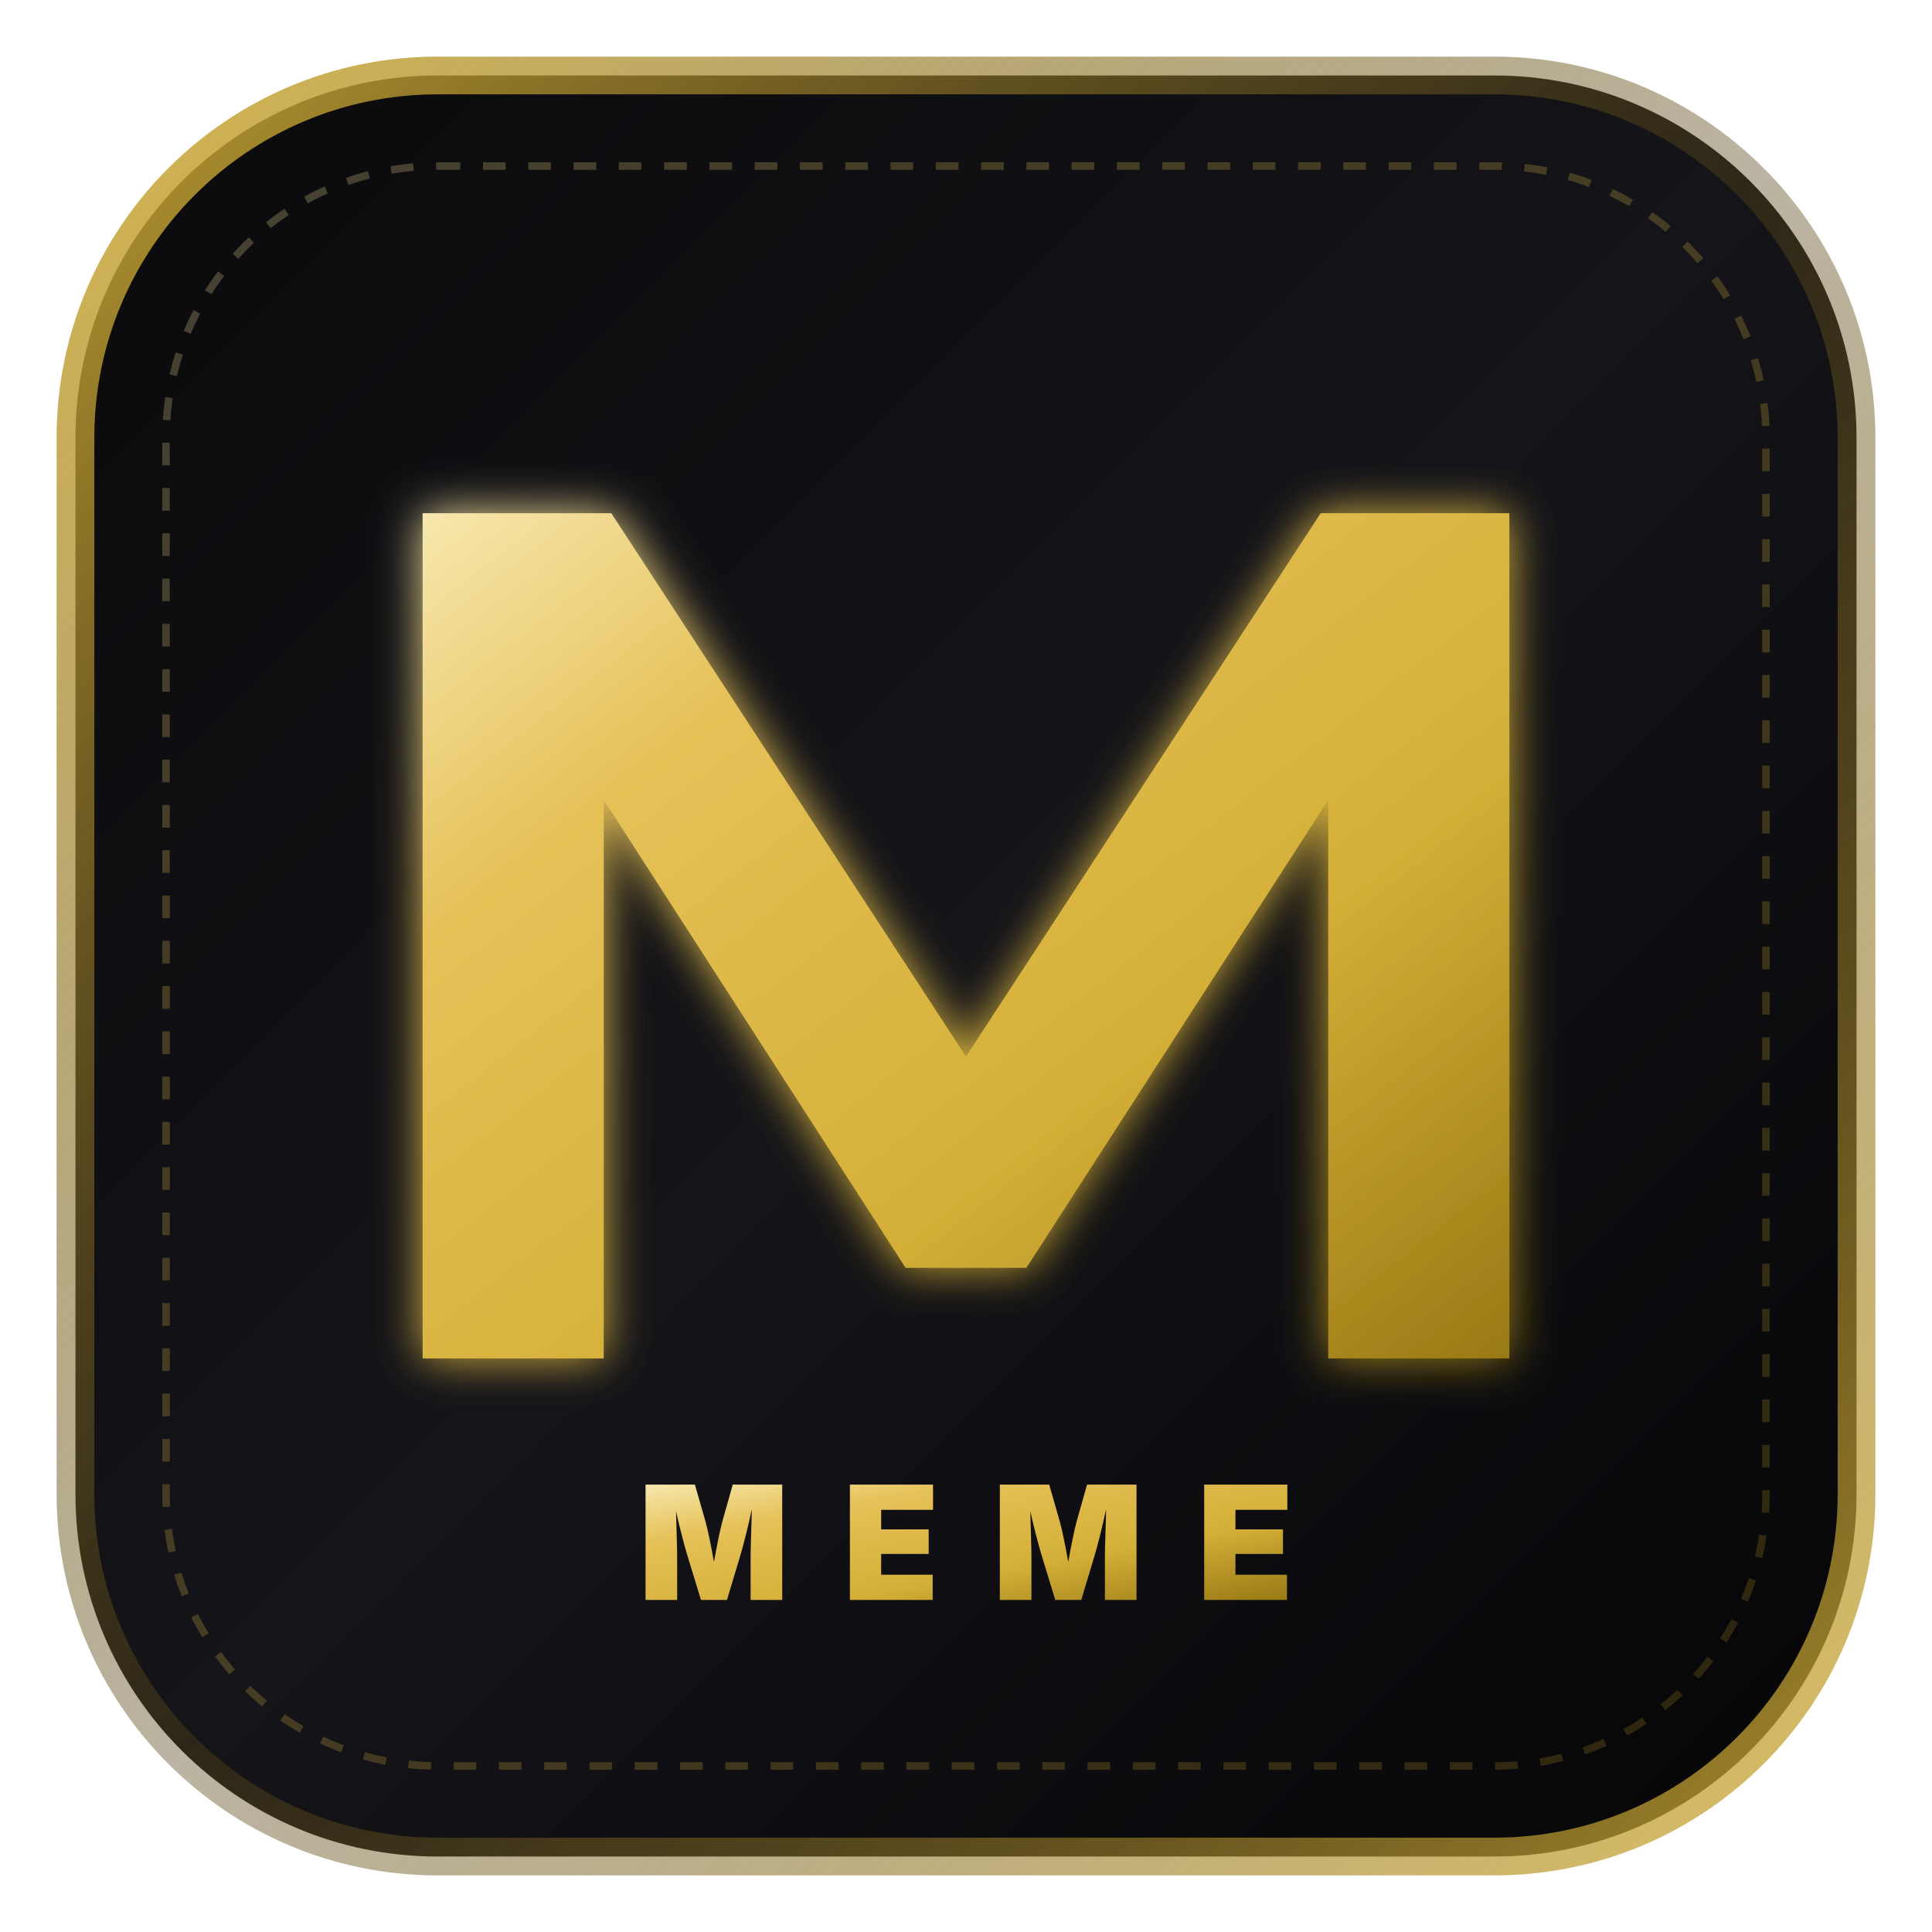
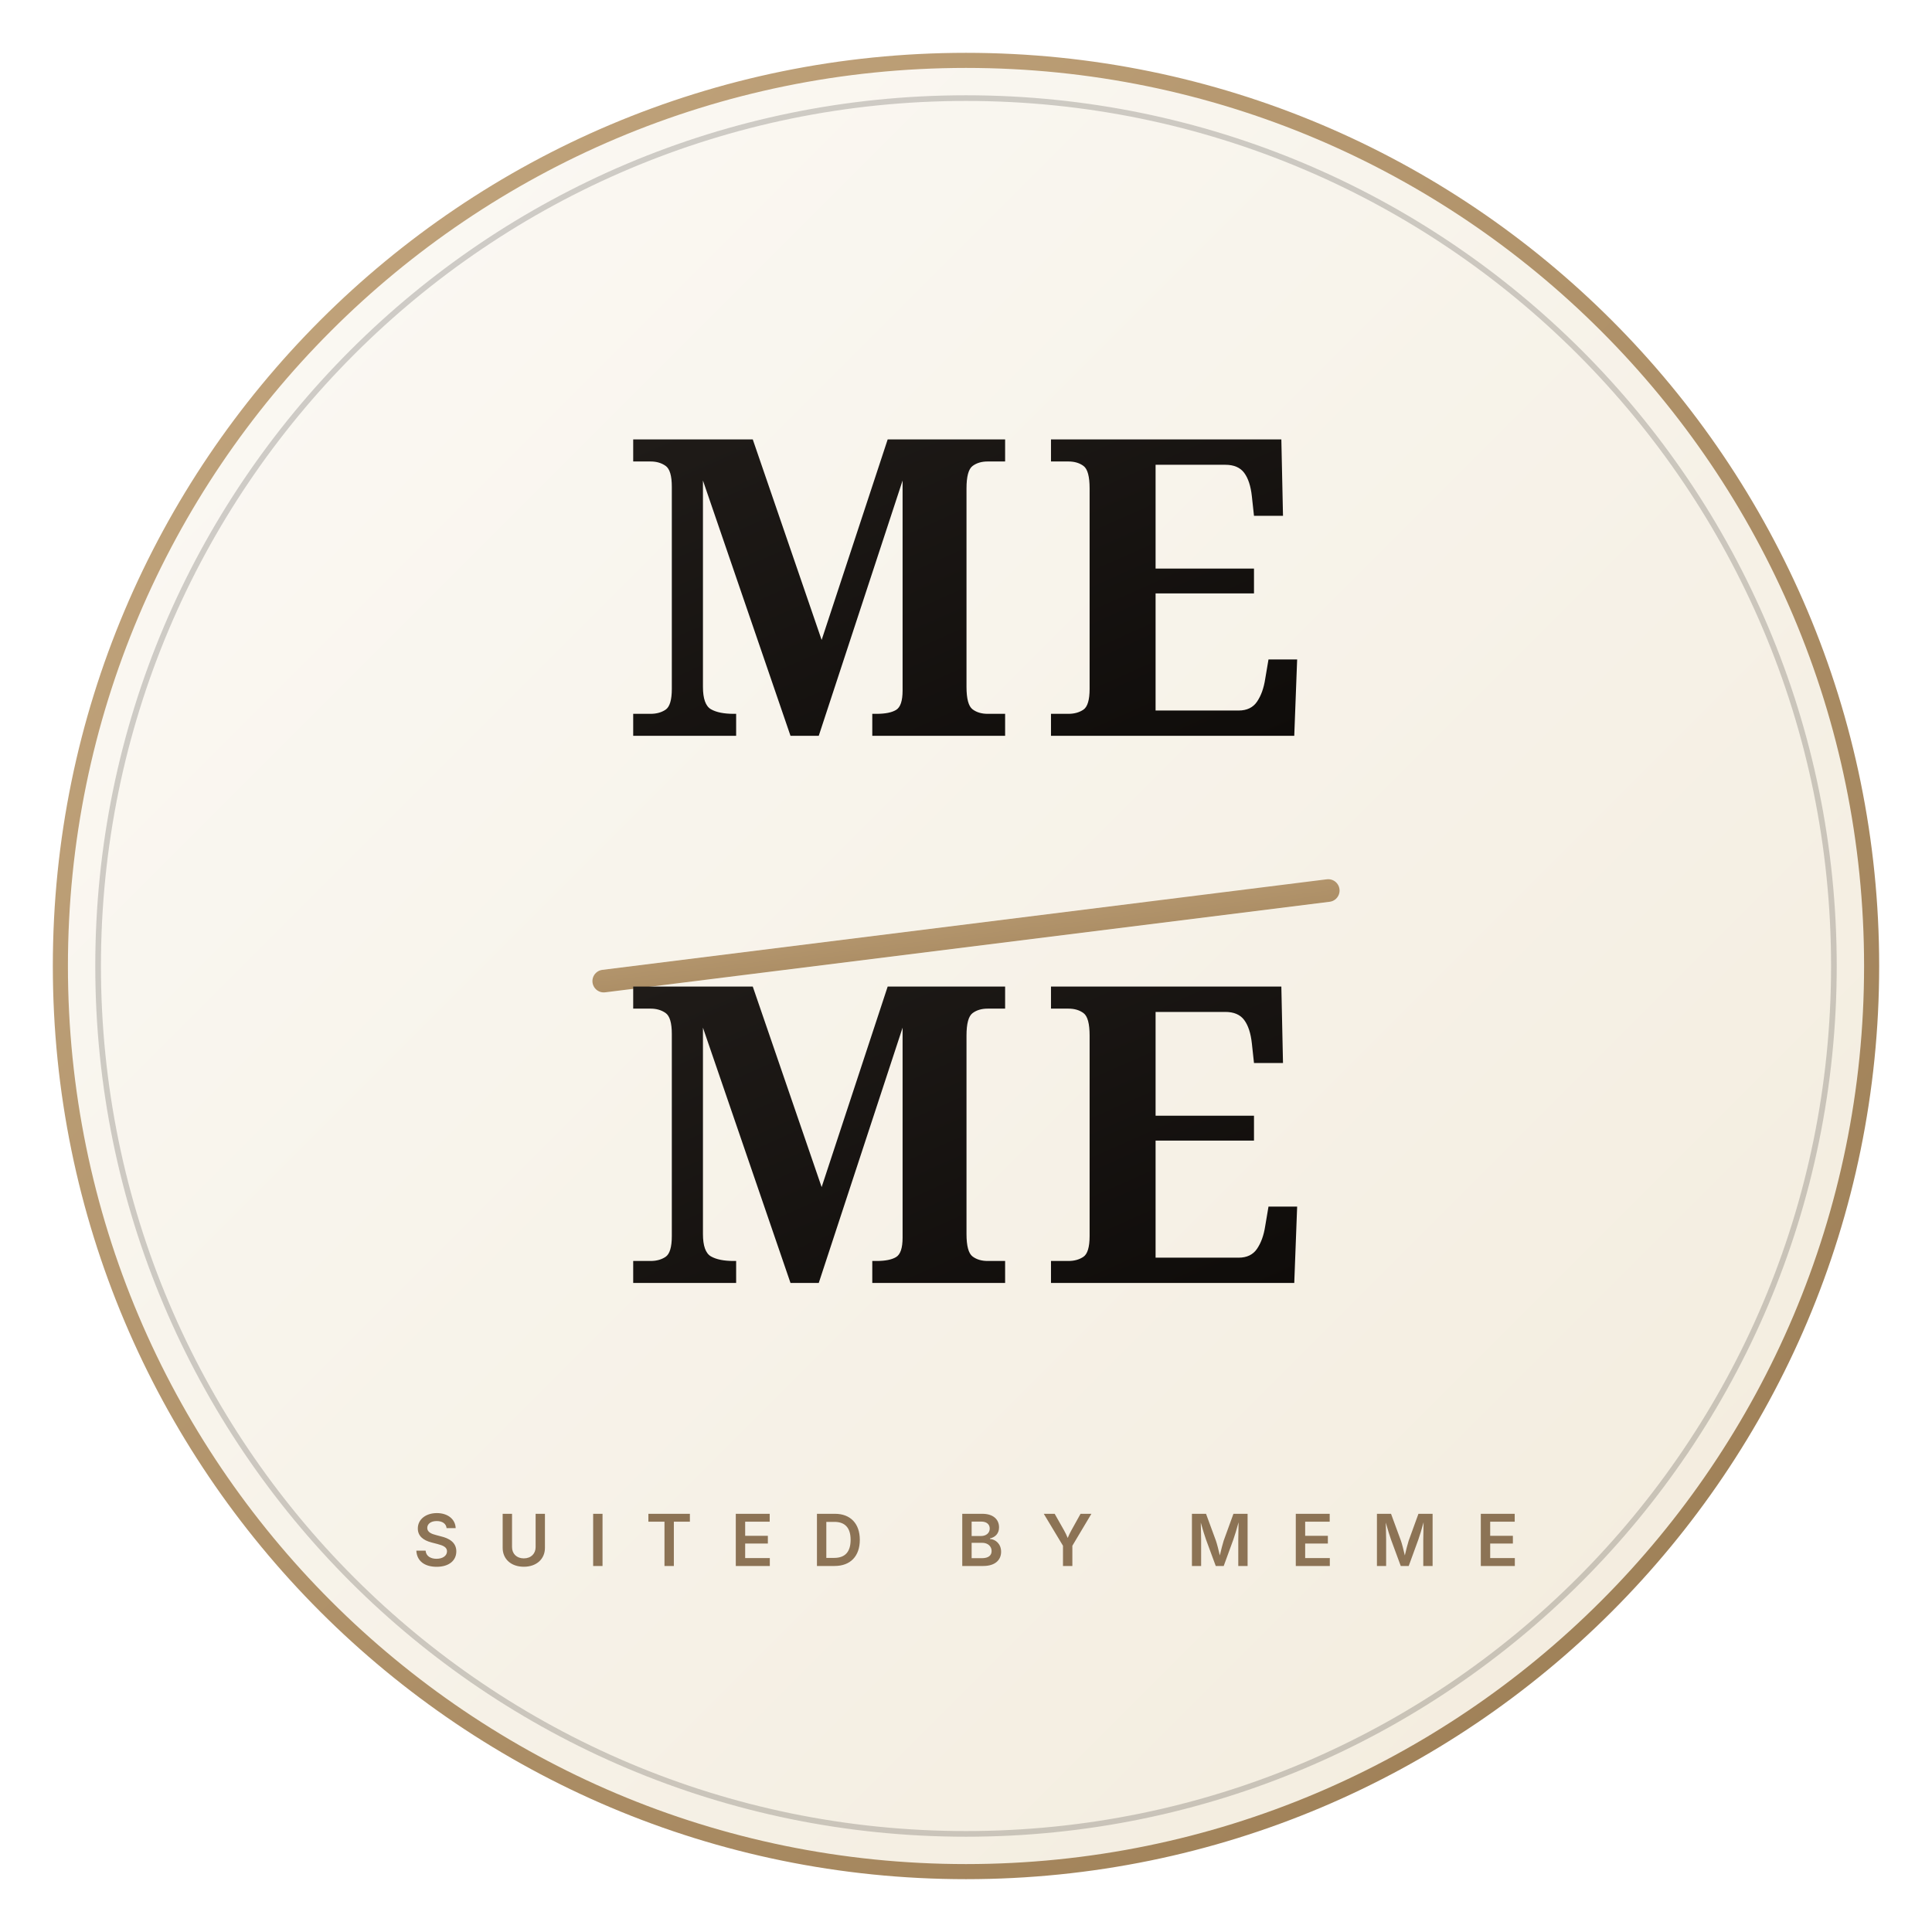
<svg xmlns="http://www.w3.org/2000/svg" viewBox="0 0 512 512" width="100%" height="100%">
  <defs>
-     <linearGradient id="bgGrad" x1="0%" y1="0%" x2="100%" y2="100%">
-       <stop offset="0%" stop-color="#0A0A0C" />
-       <stop offset="50%" stop-color="#141419" />
-       <stop offset="100%" stop-color="#050507" />
+     <linearGradient id="bgIvory" x1="0%" y1="0%" x2="100%" y2="100%">
+       <stop offset="0%" stop-color="#FCFAF6" />
+       <stop offset="100%" stop-color="#F2EBDC" />
    </linearGradient>
-     <linearGradient id="goldGrad" x1="0%" y1="0%" x2="100%" y2="100%">
-       <stop offset="0%" stop-color="#F7E7AD" />
-       <stop offset="25%" stop-color="#E5C158" />
-       <stop offset="65%" stop-color="#D4AF37" />
-       <stop offset="100%" stop-color="#997A15" />
+     <linearGradient id="textEspresso" x1="0%" y1="0%" x2="100%" y2="100%">
+       <stop offset="0%" stop-color="#1F1B18" />
+       <stop offset="100%" stop-color="#0F0C0A" />
    </linearGradient>
-     <linearGradient id="goldBorder" x1="0%" y1="0%" x2="100%" y2="100%">
-       <stop offset="0%" stop-color="#D4AF37" stop-opacity="0.9" />
-       <stop offset="50%" stop-color="#554418" stop-opacity="0.4" />
-       <stop offset="100%" stop-color="#D4AF37" stop-opacity="0.8" />
+     <linearGradient id="goldAccent" x1="0%" y1="0%" x2="100%" y2="100%">
+       <stop offset="0%" stop-color="#C5A880" />
+       <stop offset="100%" stop-color="#9A7B52" />
    </linearGradient>
-     <filter id="goldGlow" x="-20%" y="-20%" width="140%" height="140%">
-       <feGaussianBlur stdDeviation="6" result="blur" />
-       <feComposite in="SourceGraphic" in2="blur" operator="over" />
-     </filter>
  </defs>
-   <rect x="20" y="20" width="472" height="472" rx="96" fill="url(#bgGrad)" stroke="url(#goldBorder)" stroke-width="10" />
-   <rect x="44" y="44" width="424" height="424" rx="72" fill="none" stroke="url(#goldGrad)" stroke-width="2" stroke-opacity="0.25" stroke-dasharray="6 6" />
-   <g filter="url(#goldGlow)">
-     <path fill="url(#goldGrad)" d="       M 112,360        V 136        H 162        L 256,280        L 350,136        H 400        V 360        H 352        V 212        L 272,336        H 240        L 160,212        V 360        Z" />
-   </g>
-   <text x="256" y="424" font-family="system-ui, -apple-system, 'Playfair Display', sans-serif" font-size="42" font-weight="900" fill="url(#goldGrad)" letter-spacing="14" text-anchor="middle">MEME</text>
+   <circle cx="256" cy="256" r="240" fill="url(#bgIvory)" stroke="url(#goldAccent)" stroke-width="4" />
+   <circle cx="256" cy="256" r="230" fill="none" stroke="#1F1B18" stroke-width="1.5" stroke-opacity="0.2" />
+   <text x="256" y="195" font-family="'Playfair Display', 'Didot', 'Bodoni MT', 'Cinzel', Georgia, serif" font-size="110" font-weight="700" fill="url(#textEspresso)" letter-spacing="6" text-anchor="middle">ME</text>
+   <line x1="160" y1="260" x2="352" y2="236" stroke="url(#goldAccent)" stroke-width="6" stroke-linecap="round" />
+   <text x="256" y="340" font-family="'Playfair Display', 'Didot', 'Bodoni MT', 'Cinzel', Georgia, serif" font-size="110" font-weight="700" fill="url(#textEspresso)" letter-spacing="6" text-anchor="middle">ME</text>
+   <text x="256" y="415" font-family="system-ui, -apple-system, sans-serif" font-size="19" font-weight="600" fill="#8C7355" letter-spacing="10" text-anchor="middle">SUITED BY MEME</text>
</svg>
